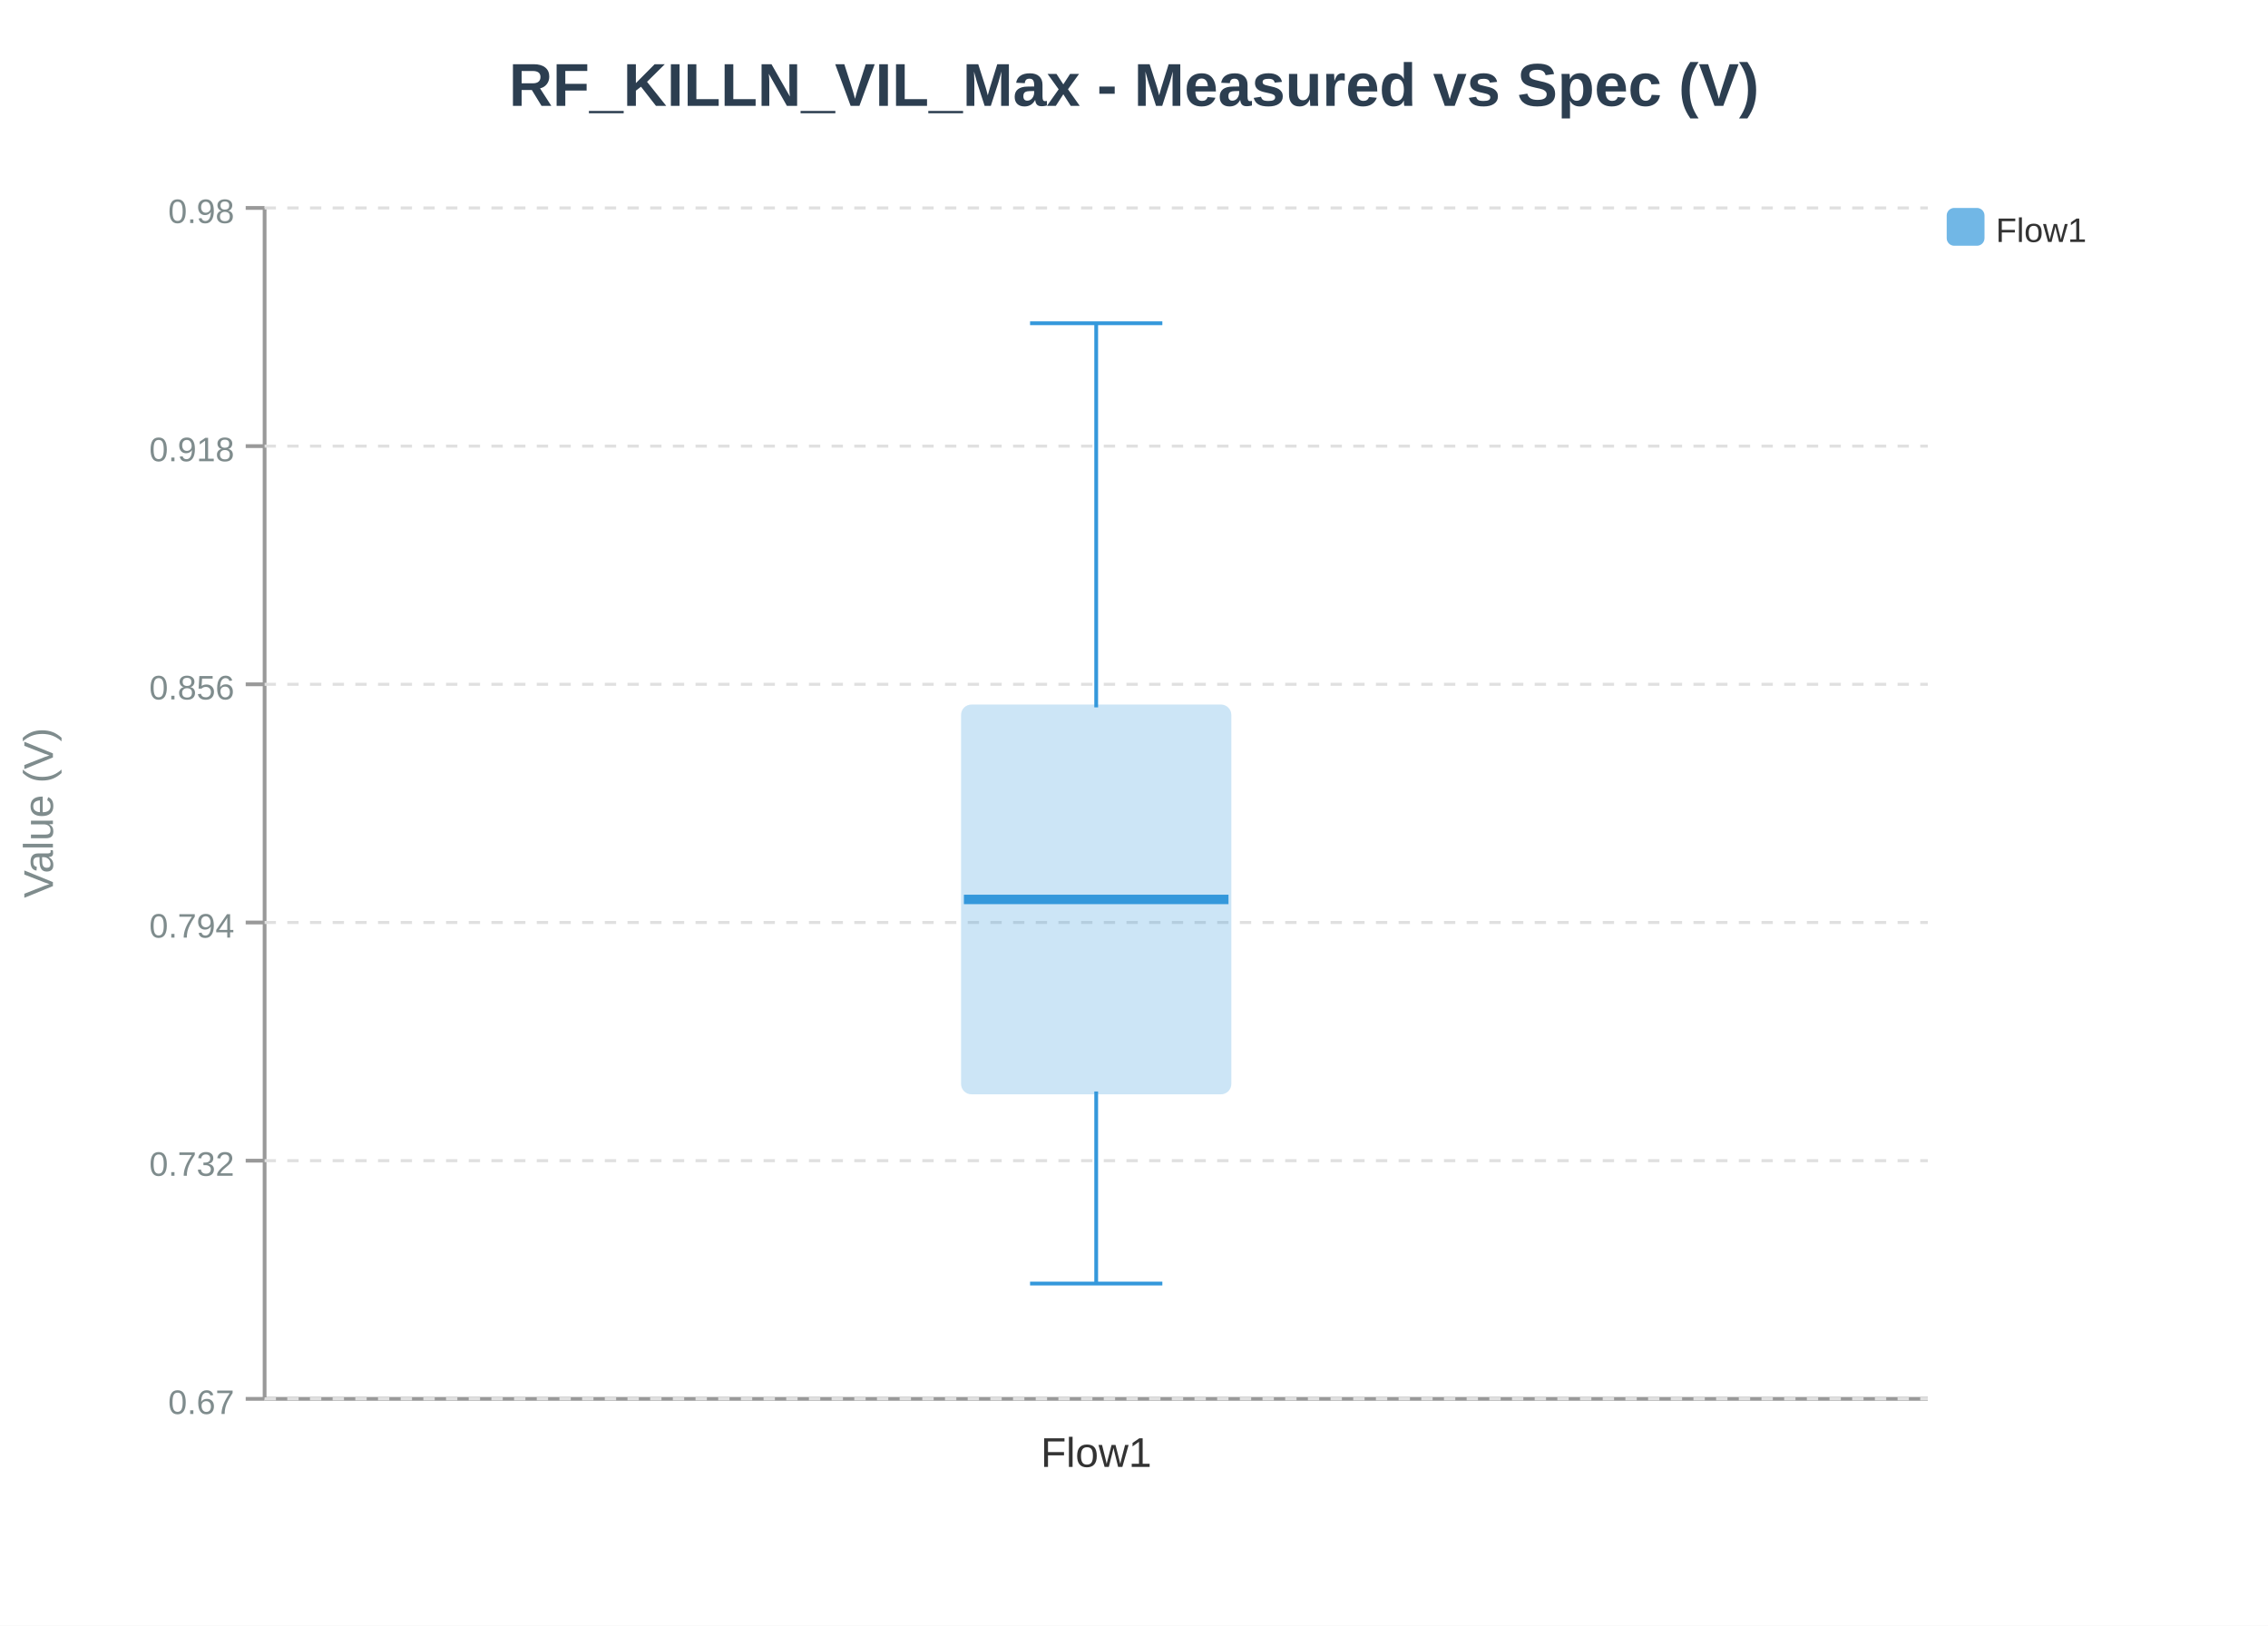
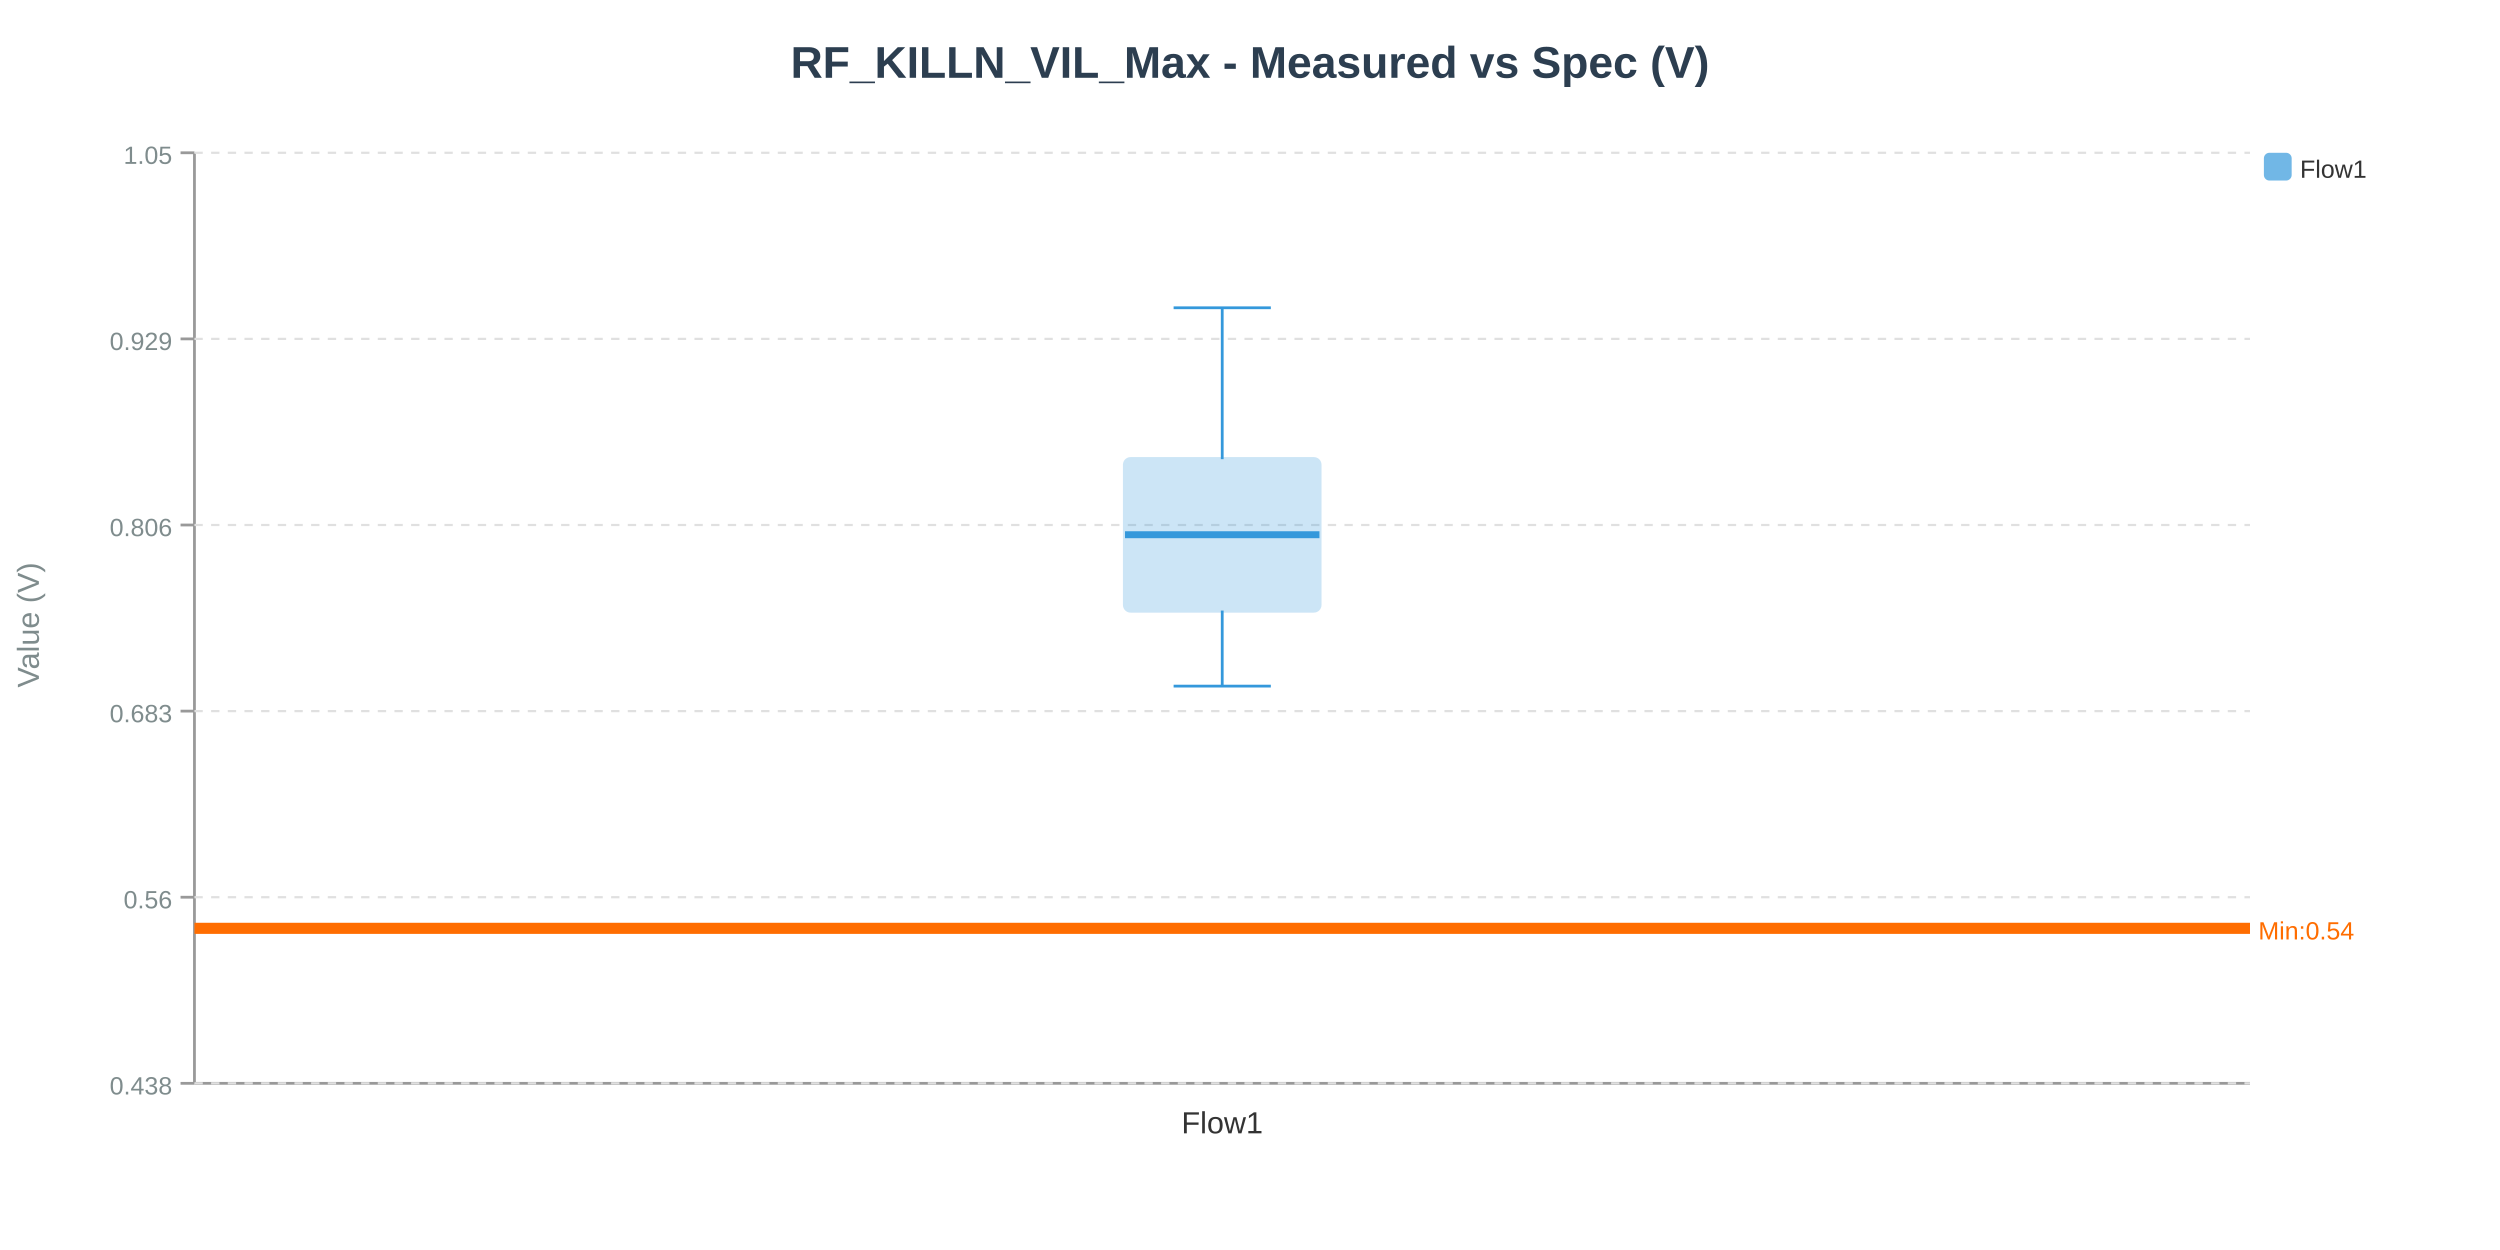
- <svg xmlns="http://www.w3.org/2000/svg" width="600" height="430" viewBox="0 0 600 430">
-   <rect width="600" height="430" fill="#ffffff" />
-   <text x="300.0" y="28.0" font-size="16" font-weight="bold" text-anchor="middle" fill="#2c3e50" font-family="Arial,sans-serif">RF_KILLN_VIL_Max - Measured vs Spec (V)</text>
-   <line x1="70.0" y1="370.0" x2="510.0" y2="370.0" stroke="#999" stroke-width="1" />
-   <line x1="70.0" y1="55.0" x2="70.0" y2="370.0" stroke="#999" stroke-width="1" />
-   <line x1="65.0" y1="370.0" x2="70.0" y2="370.0" stroke="#999" stroke-width="1" />
-   <line x1="70.0" y1="370.0" x2="510.0" y2="370.0" stroke="#e0e0e0" stroke-width="0.8" stroke-dasharray="3,3" />
-   <text x="62.0" y="374.0" font-size="9" font-weight="normal" text-anchor="end" fill="#7f8c8d" font-family="Arial,sans-serif">0.67</text>
-   <line x1="65.0" y1="307.0" x2="70.0" y2="307.0" stroke="#999" stroke-width="1" />
-   <line x1="70.0" y1="307.0" x2="510.0" y2="307.0" stroke="#e0e0e0" stroke-width="0.8" stroke-dasharray="3,3" />
-   <text x="62.0" y="311.0" font-size="9" font-weight="normal" text-anchor="end" fill="#7f8c8d" font-family="Arial,sans-serif">0.732</text>
-   <line x1="65.0" y1="244.0" x2="70.0" y2="244.0" stroke="#999" stroke-width="1" />
-   <line x1="70.0" y1="244.0" x2="510.0" y2="244.0" stroke="#e0e0e0" stroke-width="0.8" stroke-dasharray="3,3" />
-   <text x="62.0" y="248.0" font-size="9" font-weight="normal" text-anchor="end" fill="#7f8c8d" font-family="Arial,sans-serif">0.794</text>
-   <line x1="65.0" y1="181.0" x2="70.0" y2="181.0" stroke="#999" stroke-width="1" />
-   <line x1="70.0" y1="181.0" x2="510.0" y2="181.0" stroke="#e0e0e0" stroke-width="0.8" stroke-dasharray="3,3" />
-   <text x="62.0" y="185.0" font-size="9" font-weight="normal" text-anchor="end" fill="#7f8c8d" font-family="Arial,sans-serif">0.856</text>
-   <line x1="65.0" y1="118.0" x2="70.0" y2="118.0" stroke="#999" stroke-width="1" />
-   <line x1="70.0" y1="118.0" x2="510.0" y2="118.0" stroke="#e0e0e0" stroke-width="0.8" stroke-dasharray="3,3" />
-   <text x="62.0" y="122.0" font-size="9" font-weight="normal" text-anchor="end" fill="#7f8c8d" font-family="Arial,sans-serif">0.918</text>
+ <svg xmlns="http://www.w3.org/2000/svg" width="900" height="450" viewBox="0 0 900 450">
+   <rect width="900" height="450" fill="#ffffff" />
+   <text x="450.0" y="28.0" font-size="16" font-weight="bold" text-anchor="middle" fill="#2c3e50" font-family="Arial,sans-serif">RF_KILLN_VIL_Max - Measured vs Spec (V)</text>
+   <line x1="70.0" y1="390.0" x2="810.0" y2="390.0" stroke="#999" stroke-width="1" />
+   <line x1="70.0" y1="55.0" x2="70.0" y2="390.0" stroke="#999" stroke-width="1" />
+   <line x1="65.0" y1="390.0" x2="70.0" y2="390.0" stroke="#999" stroke-width="1" />
+   <line x1="70.0" y1="390.0" x2="810.0" y2="390.0" stroke="#e0e0e0" stroke-width="0.8" stroke-dasharray="3,3" />
+   <text x="62.0" y="394.0" font-size="9" font-weight="normal" text-anchor="end" fill="#7f8c8d" font-family="Arial,sans-serif">0.438</text>
+   <line x1="65.0" y1="323.0" x2="70.0" y2="323.0" stroke="#999" stroke-width="1" />
+   <line x1="70.0" y1="323.0" x2="810.0" y2="323.0" stroke="#e0e0e0" stroke-width="0.8" stroke-dasharray="3,3" />
+   <text x="62.0" y="327.0" font-size="9" font-weight="normal" text-anchor="end" fill="#7f8c8d" font-family="Arial,sans-serif">0.56</text>
+   <line x1="65.0" y1="256.0" x2="70.0" y2="256.0" stroke="#999" stroke-width="1" />
+   <line x1="70.0" y1="256.0" x2="810.0" y2="256.0" stroke="#e0e0e0" stroke-width="0.8" stroke-dasharray="3,3" />
+   <text x="62.0" y="260.0" font-size="9" font-weight="normal" text-anchor="end" fill="#7f8c8d" font-family="Arial,sans-serif">0.683</text>
+   <line x1="65.0" y1="189.0" x2="70.0" y2="189.0" stroke="#999" stroke-width="1" />
+   <line x1="70.0" y1="189.0" x2="810.0" y2="189.0" stroke="#e0e0e0" stroke-width="0.8" stroke-dasharray="3,3" />
+   <text x="62.0" y="193.0" font-size="9" font-weight="normal" text-anchor="end" fill="#7f8c8d" font-family="Arial,sans-serif">0.806</text>
+   <line x1="65.0" y1="122.0" x2="70.0" y2="122.0" stroke="#999" stroke-width="1" />
+   <line x1="70.0" y1="122.0" x2="810.0" y2="122.0" stroke="#e0e0e0" stroke-width="0.8" stroke-dasharray="3,3" />
+   <text x="62.0" y="126.0" font-size="9" font-weight="normal" text-anchor="end" fill="#7f8c8d" font-family="Arial,sans-serif">0.929</text>
  <line x1="65.0" y1="55.0" x2="70.0" y2="55.0" stroke="#999" stroke-width="1" />
-   <line x1="70.0" y1="55.0" x2="510.0" y2="55.0" stroke="#e0e0e0" stroke-width="0.8" stroke-dasharray="3,3" />
-   <text x="62.0" y="59.0" font-size="9" font-weight="normal" text-anchor="end" fill="#7f8c8d" font-family="Arial,sans-serif">0.98</text>
-   <text x="14.0" y="215.0" font-size="11" font-weight="normal" text-anchor="middle" fill="#7f8c8d" font-family="Arial,sans-serif" transform="rotate(-90,14,215.0)">Value (V)</text>
-   <rect x="255.0" y="187.1" width="70.0" height="101.6" fill="#3498db" stroke="#3498db" stroke-width="1.5" opacity="0.25" rx="2" />
-   <line x1="255.0" y1="237.9" x2="325.0" y2="237.9" stroke="#3498db" stroke-width="2.5" />
-   <line x1="290.0" y1="288.7" x2="290.0" y2="339.5" stroke="#3498db" stroke-width="1" />
-   <line x1="290.0" y1="187.1" x2="290.0" y2="85.5" stroke="#3498db" stroke-width="1" />
-   <line x1="272.5" y1="339.5" x2="307.5" y2="339.5" stroke="#3498db" stroke-width="1" />
-   <line x1="272.5" y1="85.5" x2="307.5" y2="85.5" stroke="#3498db" stroke-width="1" />
-   <text x="290.0" y="388.0" font-size="11" font-weight="normal" text-anchor="middle" fill="#333" font-family="Arial,sans-serif">Flow1</text>
-   <rect x="515.0" y="55.0" width="10.0" height="10.0" fill="#3498db" stroke="none" stroke-width="1" opacity="0.7" rx="2" />
-   <text x="528.0" y="64.0" font-size="9" font-weight="normal" text-anchor="start" fill="#333" font-family="Arial,sans-serif">Flow1</text>
+   <line x1="70.0" y1="55.0" x2="810.0" y2="55.0" stroke="#e0e0e0" stroke-width="0.8" stroke-dasharray="3,3" />
+   <text x="62.0" y="59.0" font-size="9" font-weight="normal" text-anchor="end" fill="#7f8c8d" font-family="Arial,sans-serif">1.05</text>
+   <text x="14.0" y="225.0" font-size="11" font-weight="normal" text-anchor="middle" fill="#7f8c8d" font-family="Arial,sans-serif" transform="rotate(-90,14,225.0)">Value (V)</text>
+   <rect x="405.0" y="165.3" width="70.0" height="54.5" fill="#3498db" stroke="#3498db" stroke-width="1.5" opacity="0.25" rx="2" />
+   <line x1="405.0" y1="192.5" x2="475.0" y2="192.5" stroke="#3498db" stroke-width="2.5" />
+   <line x1="440.0" y1="219.8" x2="440.0" y2="247.0" stroke="#3498db" stroke-width="1" />
+   <line x1="440.0" y1="165.3" x2="440.0" y2="110.8" stroke="#3498db" stroke-width="1" />
+   <line x1="422.5" y1="247.0" x2="457.5" y2="247.0" stroke="#3498db" stroke-width="1" />
+   <line x1="422.5" y1="110.8" x2="457.5" y2="110.8" stroke="#3498db" stroke-width="1" />
+   <text x="440.0" y="408.0" font-size="11" font-weight="normal" text-anchor="middle" fill="#333" font-family="Arial,sans-serif">Flow1</text>
+   <rect x="815.0" y="55.0" width="10.0" height="10.0" fill="#3498db" stroke="none" stroke-width="1" opacity="0.7" rx="2" />
+   <text x="828.0" y="64.0" font-size="9" font-weight="normal" text-anchor="start" fill="#333" font-family="Arial,sans-serif">Flow1</text>
+   <g class="spec-el">
+     <line x1="70.0" y1="334.2" x2="810.0" y2="334.2" stroke="#ff6d00" stroke-width="4" />
+     <text x="813.0" y="338.2" font-size="9" font-weight="normal" text-anchor="start" fill="#ff6d00" font-family="Arial,sans-serif">Min:0.54</text>
+   </g>
</svg>
